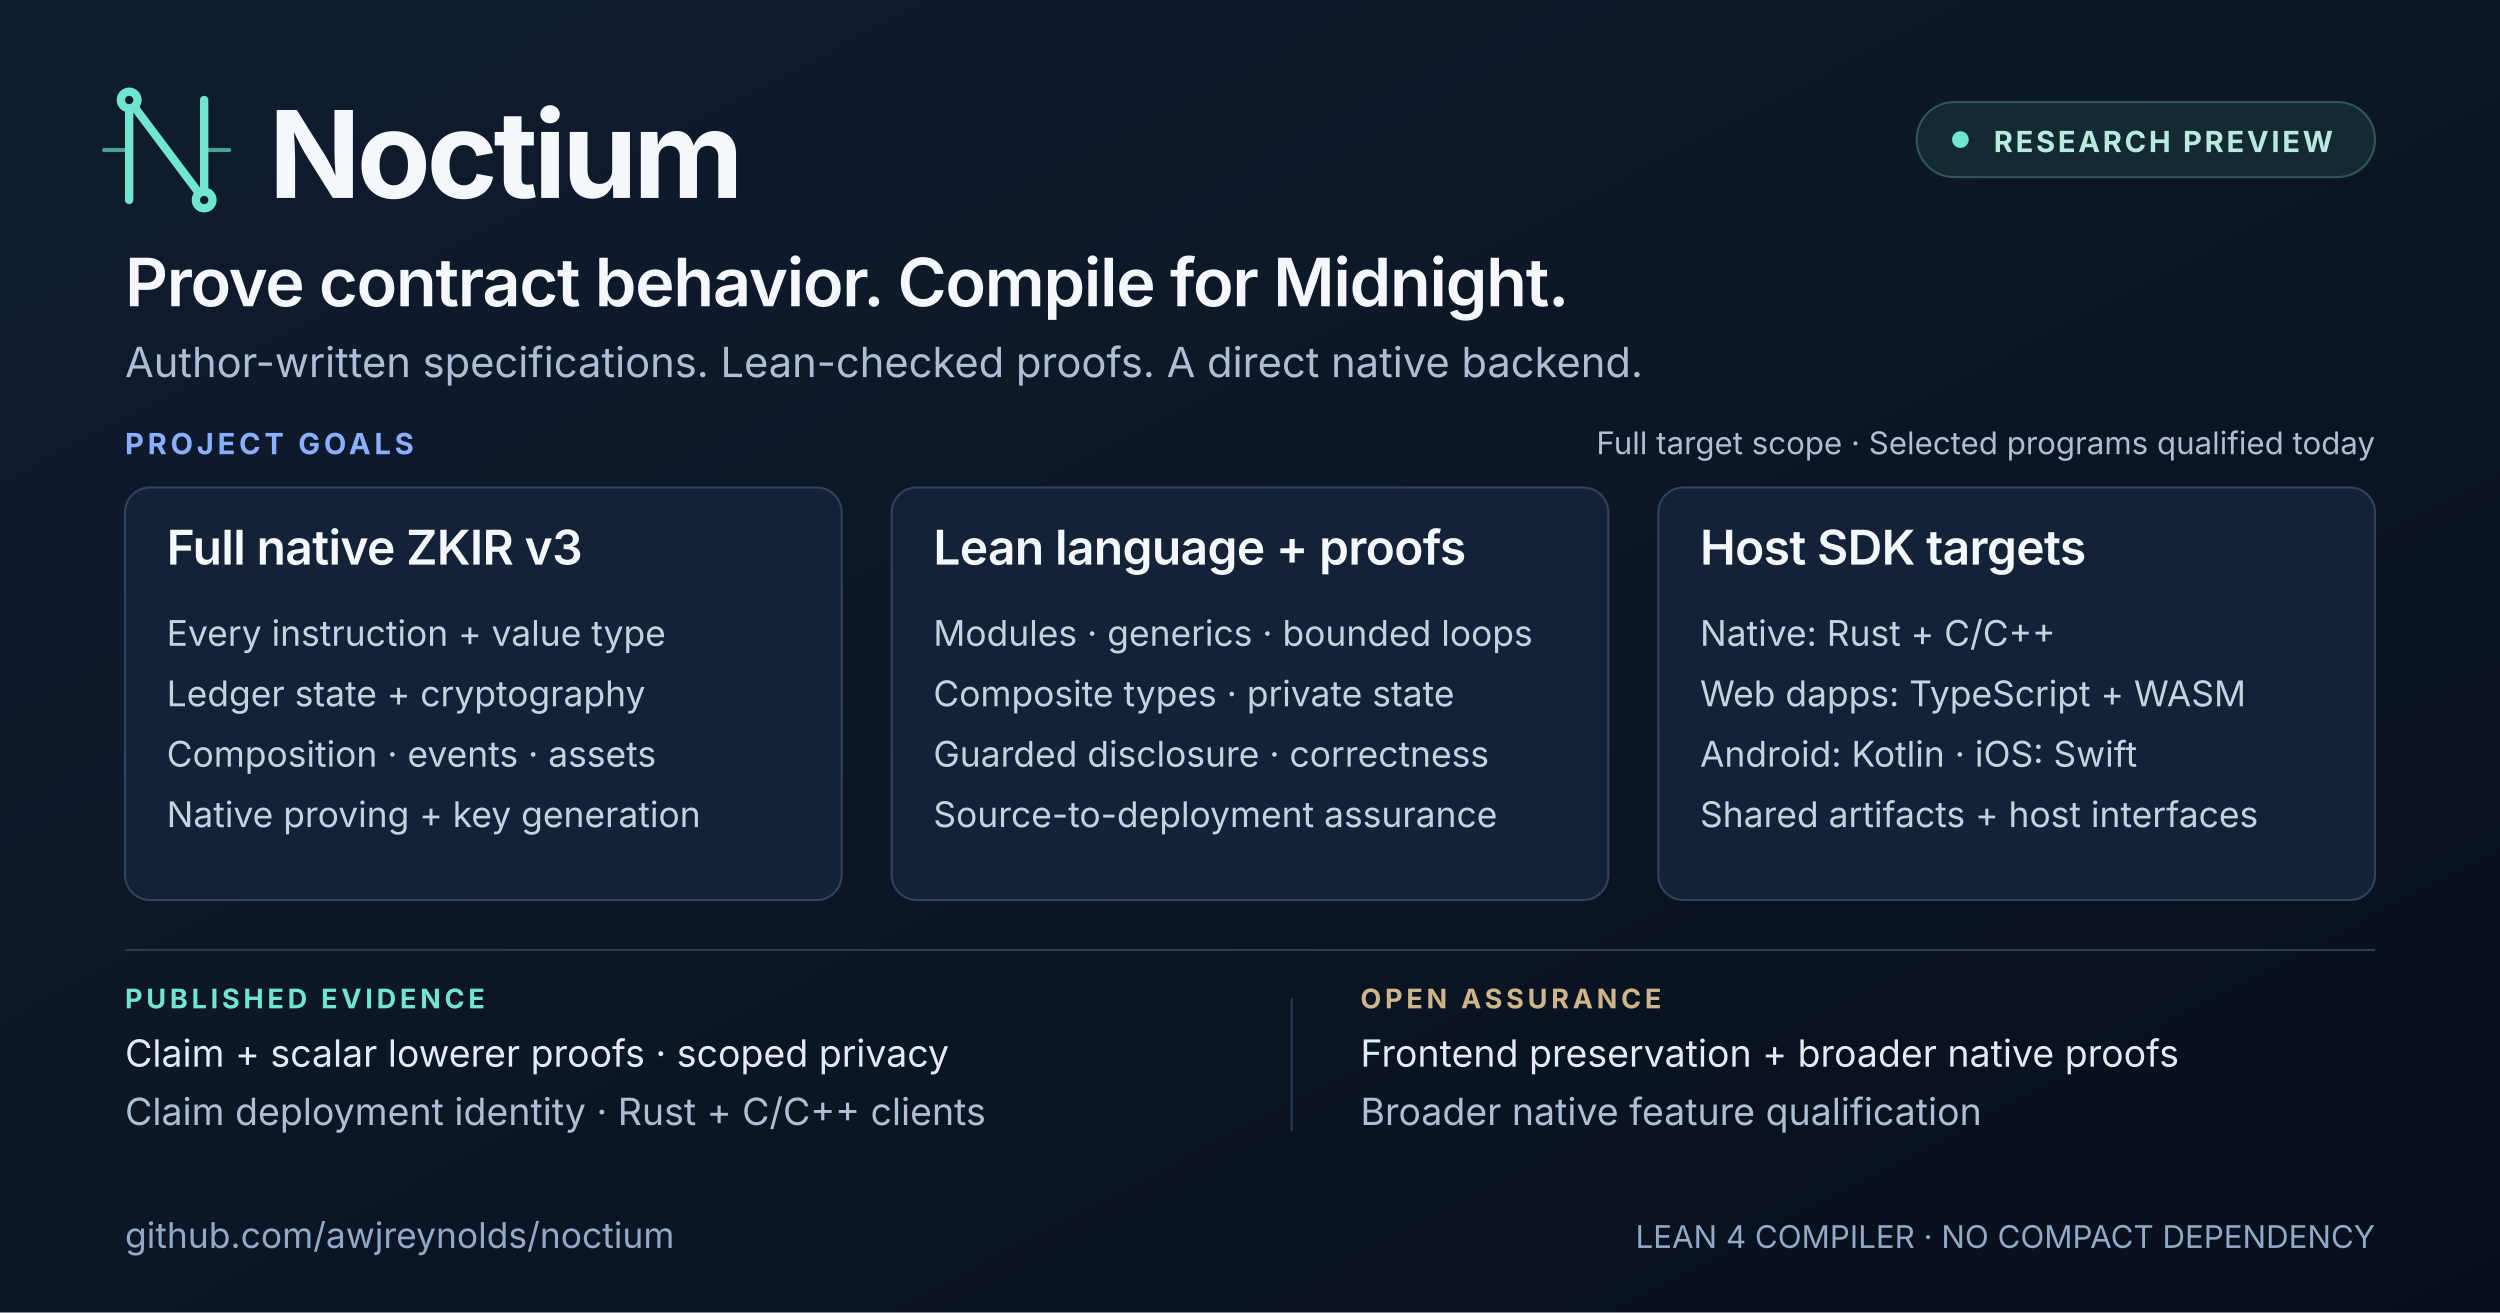
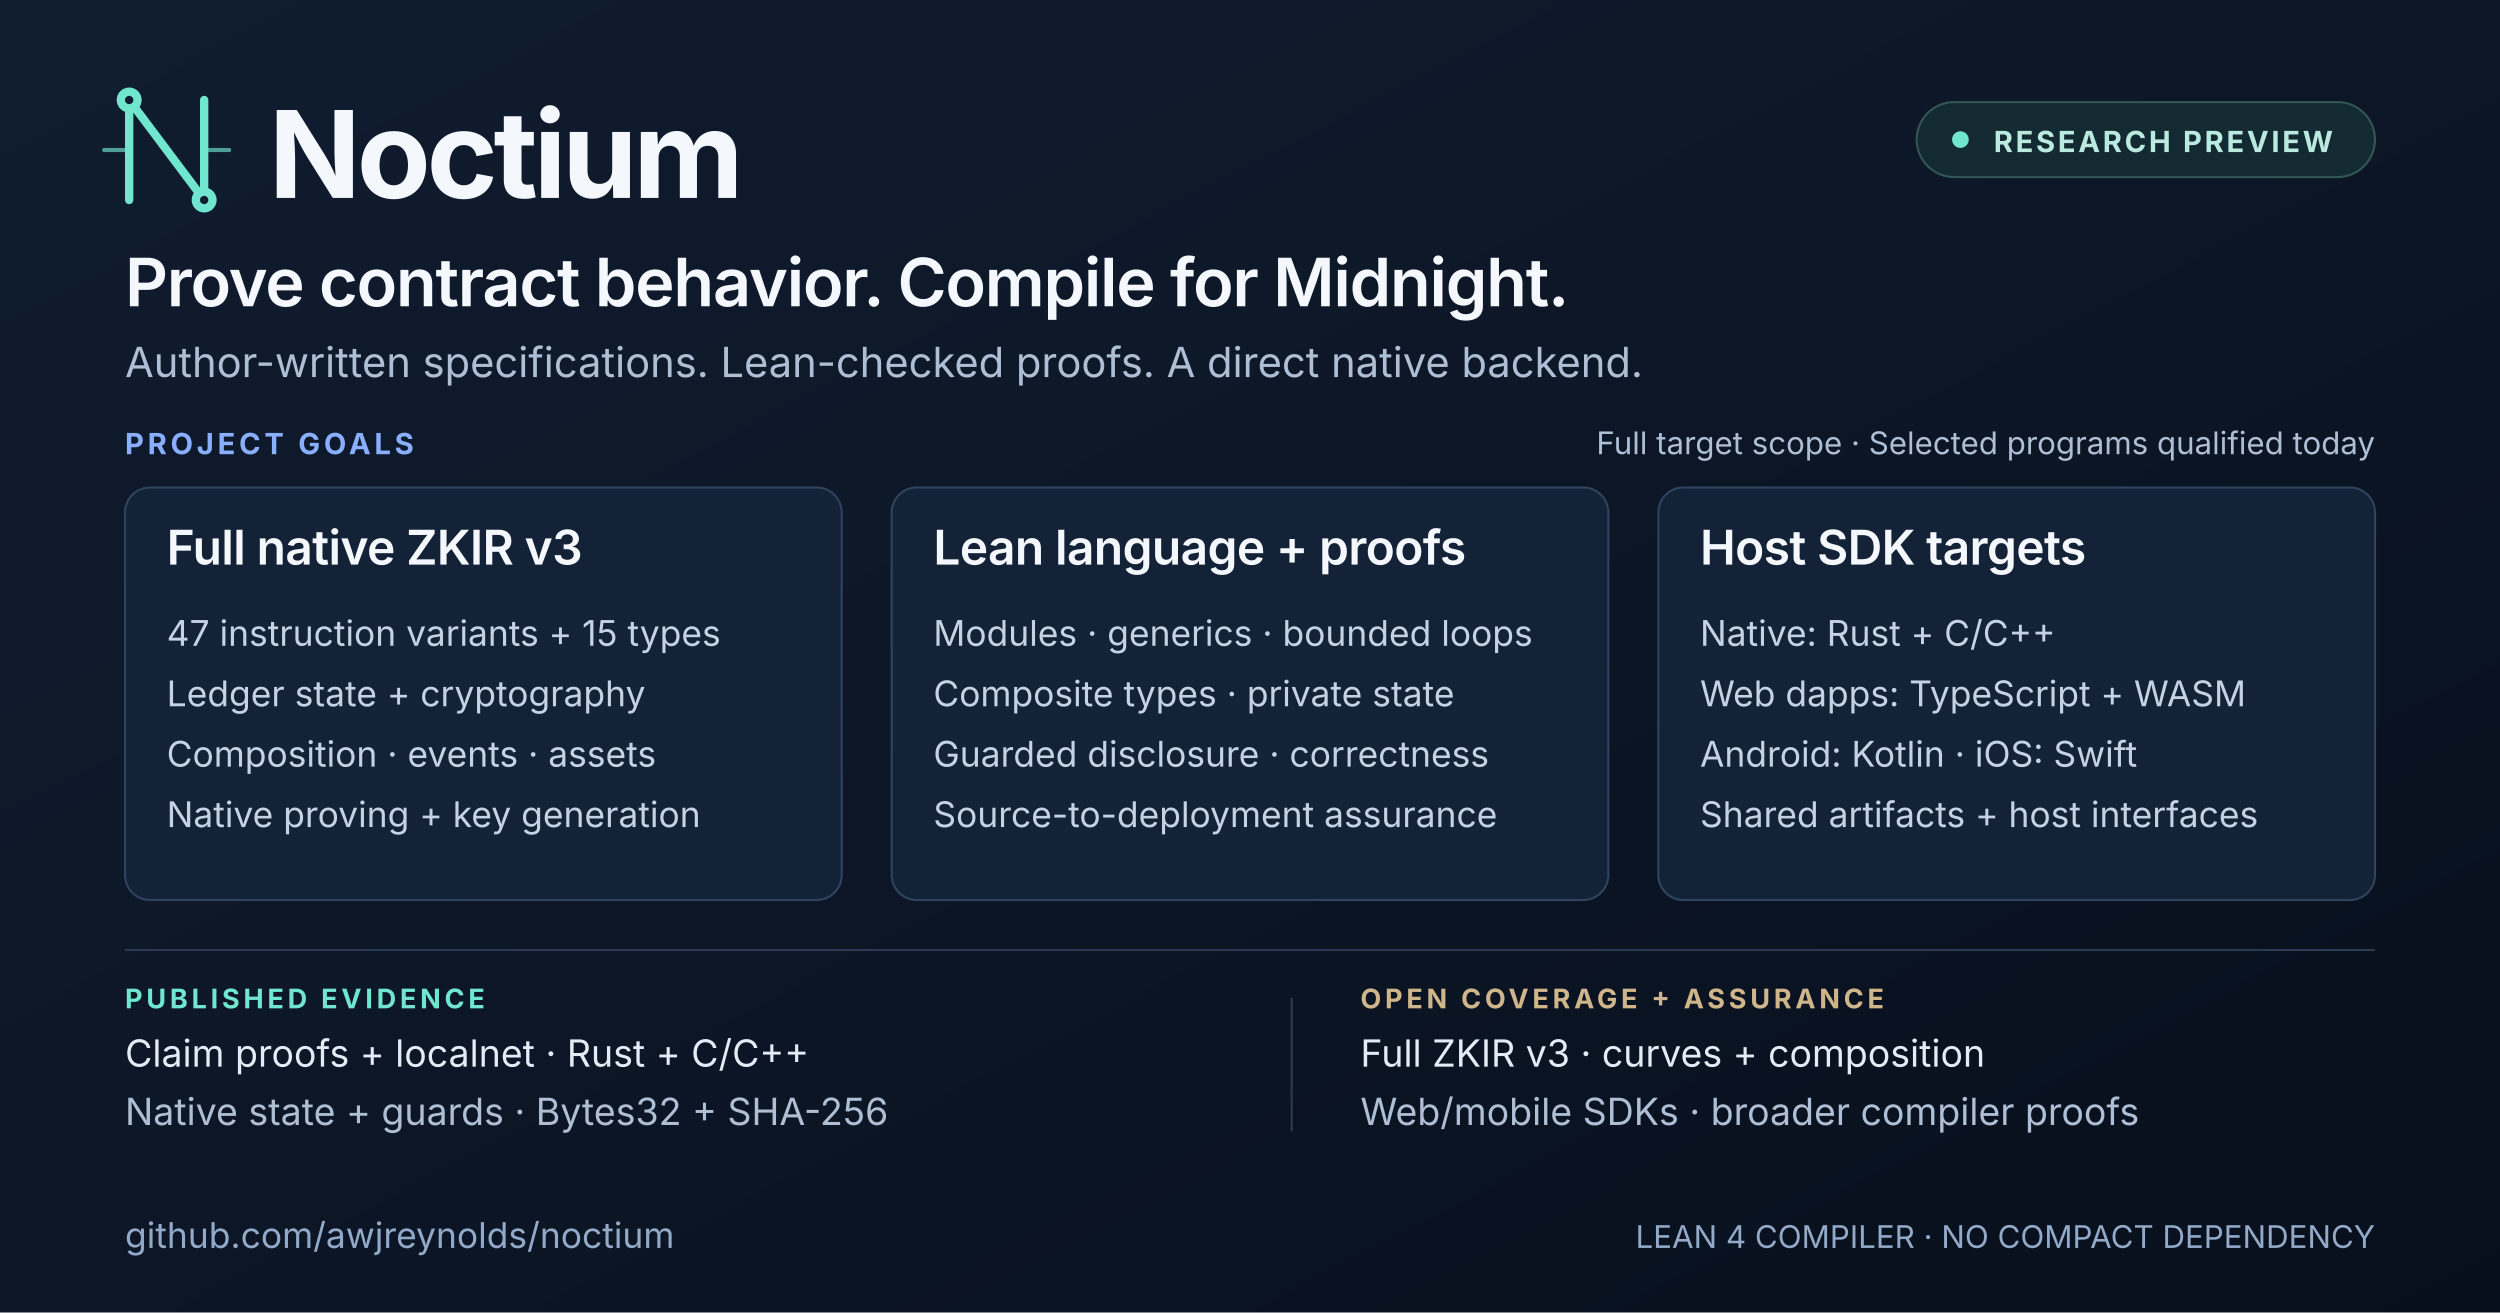
<svg xmlns="http://www.w3.org/2000/svg" width="1200" height="630" viewBox="0 0 1200 630" role="img" aria-labelledby="title description">
  <defs>
    <linearGradient id="background" x1="0" y1="0" x2="1" y2="1">
      <stop offset="0" stop-color="#101D30" />
      <stop offset="1" stop-color="#080F1C" />
    </linearGradient>
    <linearGradient id="accent" x1="0" y1="0" x2="1" y2="0">
      <stop offset="0" stop-color="#70E6CF" />
      <stop offset="1" stop-color="#8BAFFF" />
    </linearGradient>
  </defs>
  <rect width="1200" height="630" fill="url(#background)" />
  <path d="M0 2H1200" stroke="url(#accent)" stroke-width="4" />
  <g stroke="#70E6CF" stroke-width="4" fill="none" stroke-linecap="round" stroke-linejoin="round">
    <path d="M62 96V48L98 96V48" />
    <path d="M50 72H62M98 72H110" stroke-width="2" opacity="0.65" />
    <circle cx="62" cy="48" r="4" fill="#101D30" />
    <circle cx="98" cy="96" r="4" fill="#101D30" />
  </g>
  <g font-family="Inter, Arial, Helvetica, sans-serif">
    <text x="129" y="95" fill="#F4F7FC" font-size="58" font-weight="700" letter-spacing="-2">Noctium</text>
    <rect x="920" y="49" width="220" height="36" rx="18" fill="#142A32" stroke="#315654" />
    <circle cx="941" cy="67" r="4" fill="#70E6CF" />
    <text x="957" y="73" fill="#B9E9DF" font-size="14" font-weight="700" letter-spacing="1.3">RESEARCH PREVIEW</text>
    <text x="60" y="147" fill="#F4F7FC" font-size="32" font-weight="600" letter-spacing="-0.6">Prove contract behavior. Compile for Midnight.</text>
    <text x="60" y="181" fill="#AEBFD5" font-size="20">Author-written specifications. Lean-checked proofs. A direct native backend.</text>
    <text x="60" y="218" fill="#8BAFFF" font-size="14" font-weight="700" letter-spacing="1.8">PROJECT GOALS</text>
    <text x="1140" y="218" fill="#AEBFD5" font-size="15" text-anchor="end">Full target scope · Selected programs qualified today</text>
    <g fill="#132236" stroke="#30435E">
      <rect x="60" y="234" width="344" height="198" rx="12" />
      <rect x="428" y="234" width="344" height="198" rx="12" />
      <rect x="796" y="234" width="344" height="198" rx="12" />
    </g>
    <g fill="#F4F7FC" font-size="23" font-weight="600" letter-spacing="-0.3">
      <text x="80" y="271">Full native ZKIR v3</text>
      <text x="448" y="271">Lean language + proofs</text>
      <text x="816" y="271">Host SDK targets</text>
    </g>
    <g fill="#C5D2E4" font-size="17">
-       <text x="80" y="310">Every instruction + value type</text>
+       <text x="80" y="310">47 instruction variants + 15 types</text>
      <text x="80" y="339">Ledger state + cryptography</text>
      <text x="80" y="368">Composition · events · assets</text>
      <text x="80" y="397">Native proving + key generation</text>
      <text x="448" y="310">Modules · generics · bounded loops</text>
      <text x="448" y="339">Composite types · private state</text>
      <text x="448" y="368">Guarded disclosure · correctness</text>
      <text x="448" y="397">Source-to-deployment assurance</text>
      <text x="816" y="310">Native: Rust + C/C++</text>
      <text x="816" y="339">Web dapps: TypeScript + WASM</text>
      <text x="816" y="368">Android: Kotlin · iOS: Swift</text>
      <text x="816" y="397">Shared artifacts + host interfaces</text>
    </g>
    <path d="M60 456H1140" stroke="#293A52" />
    <text x="60" y="484" fill="#70E6CF" font-size="13" font-weight="700" letter-spacing="1.8">PUBLISHED EVIDENCE</text>
-     <text x="60" y="512" fill="#E3EBF5" font-size="18">Claim + scalar lowerer proofs · scoped privacy</text>
-     <text x="60" y="540" fill="#AEBFD5" font-size="18">Claim deployment identity · Rust + C/C++ clients</text>
+     <text x="60" y="512" fill="#E3EBF5" font-size="18">Claim proofs + localnet · Rust + C/C++</text>
+     <text x="60" y="540" fill="#AEBFD5" font-size="18">Native state + guards · Bytes32 + SHA-256</text>
    <path d="M620 479V543" stroke="#293A52" />
-     <text x="653" y="484" fill="#CFB58A" font-size="13" font-weight="700" letter-spacing="1.8">OPEN ASSURANCE</text>
-     <text x="653" y="512" fill="#E3EBF5" font-size="18">Frontend preservation + broader native proofs</text>
-     <text x="653" y="540" fill="#AEBFD5" font-size="18">Broader native feature qualification</text>
+     <text x="653" y="484" fill="#CFB58A" font-size="13" font-weight="700" letter-spacing="1.8">OPEN COVERAGE + ASSURANCE</text>
+     <text x="653" y="512" fill="#E3EBF5" font-size="18">Full ZKIR v3 · curves + composition</text>
+     <text x="653" y="540" fill="#AEBFD5" font-size="18">Web/mobile SDKs · broader compiler proofs</text>
    <text x="60" y="599" fill="#92A9C7" font-size="17">github.com/awjreynolds/noctium</text>
    <text x="1140" y="599" fill="#92A9C7" font-size="15" text-anchor="end">LEAN 4 COMPILER · NO COMPACT DEPENDENCY</text>
  </g>
</svg>
